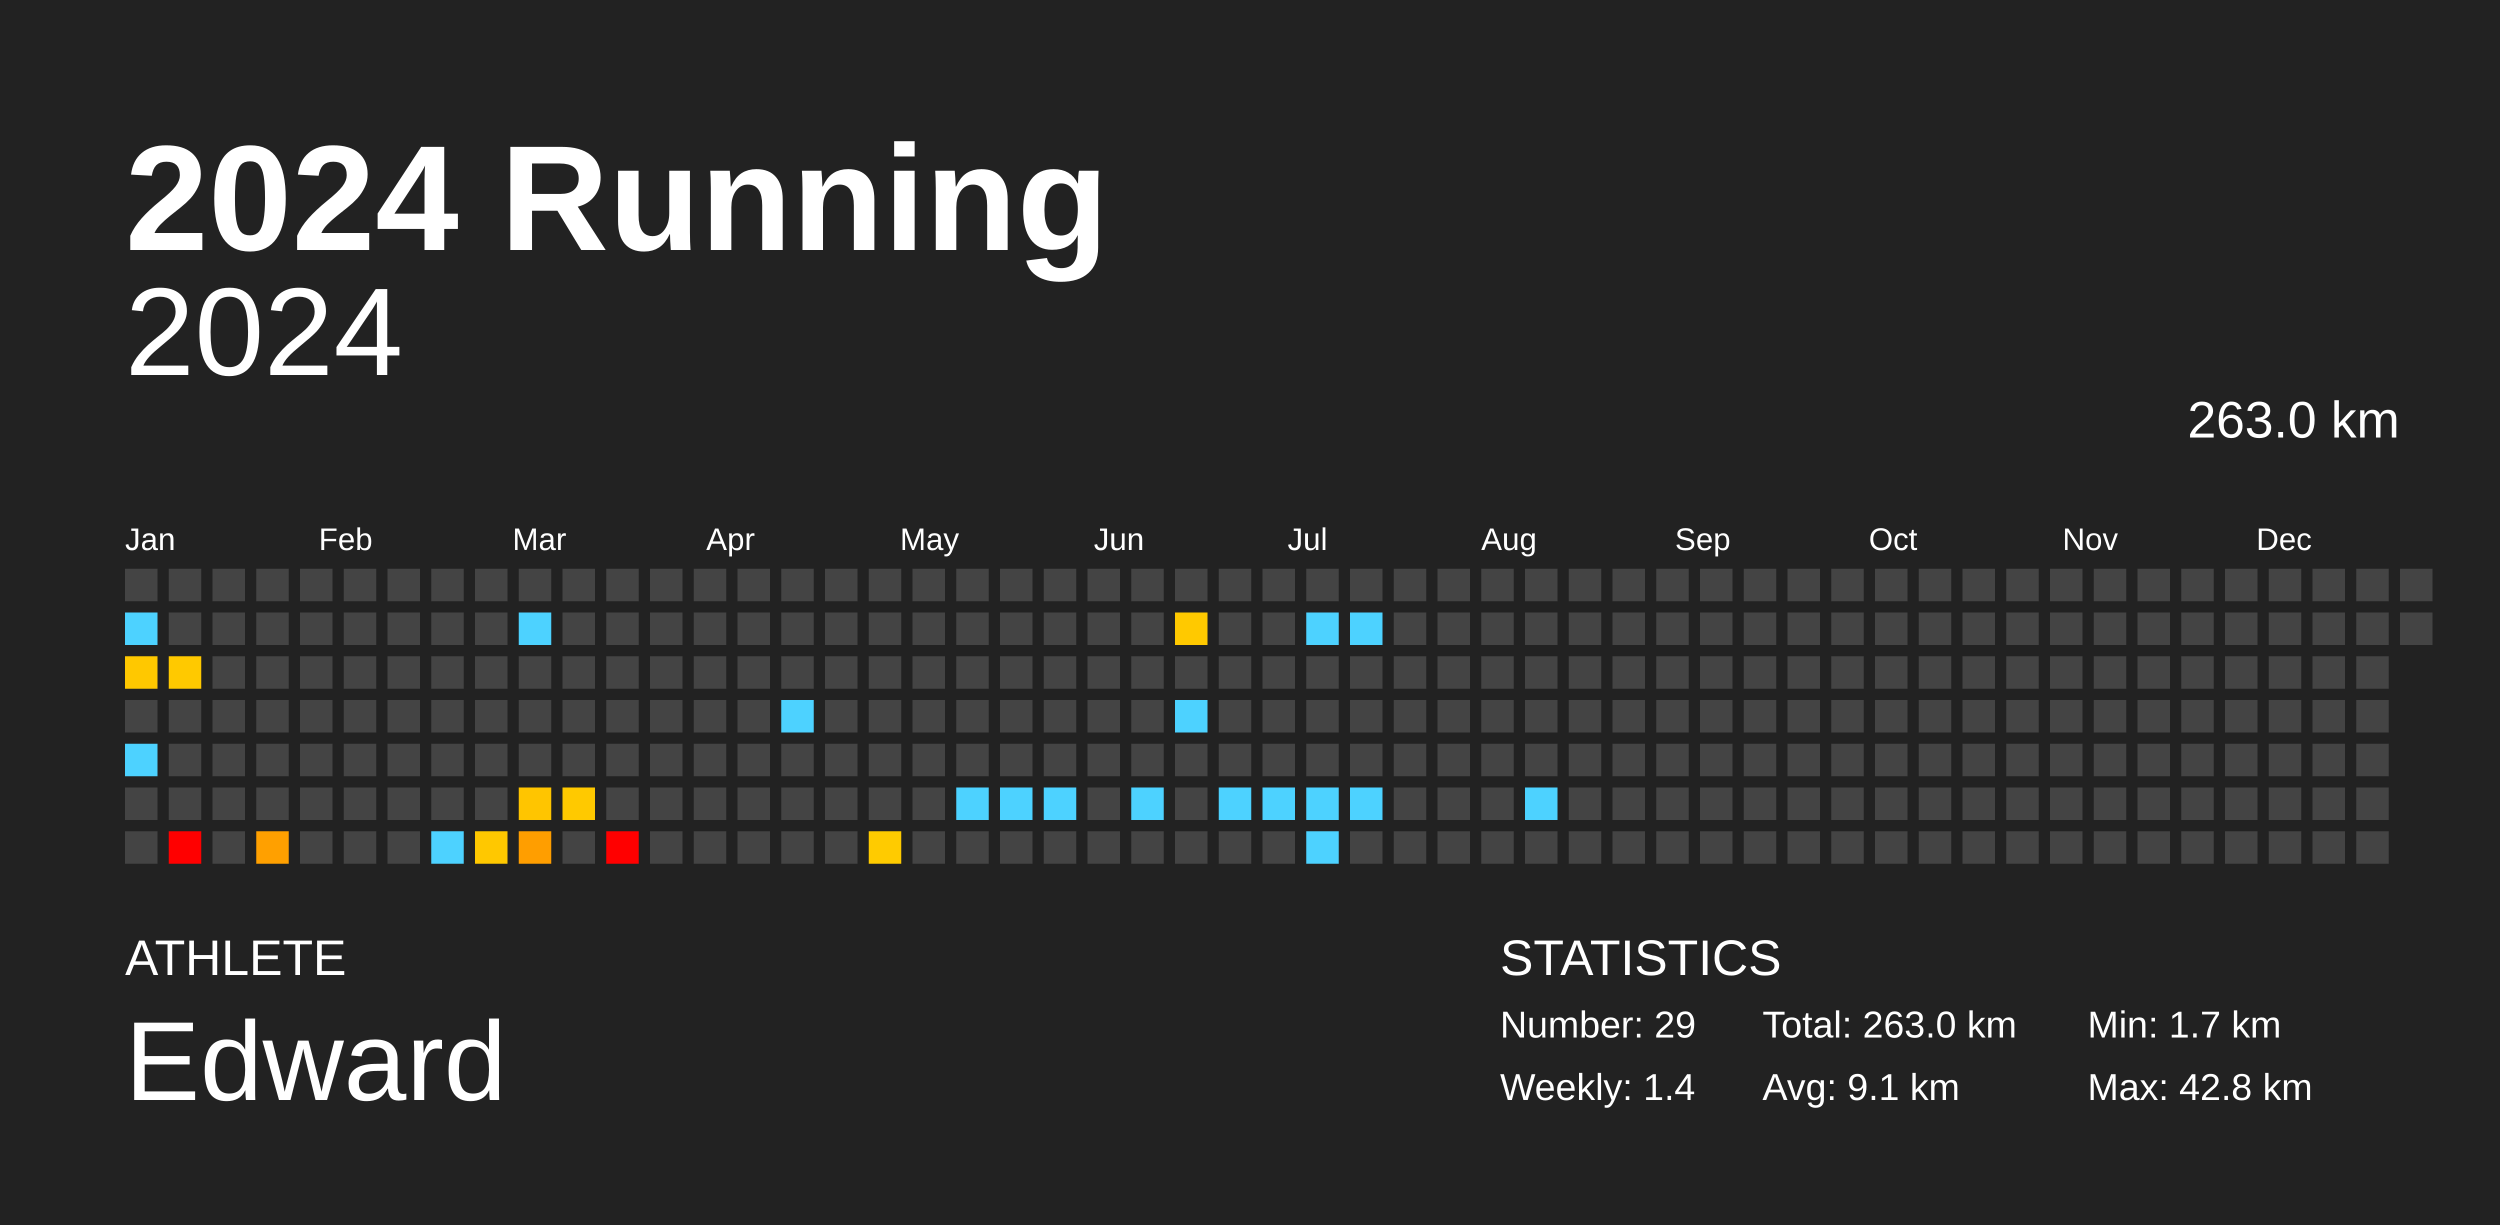
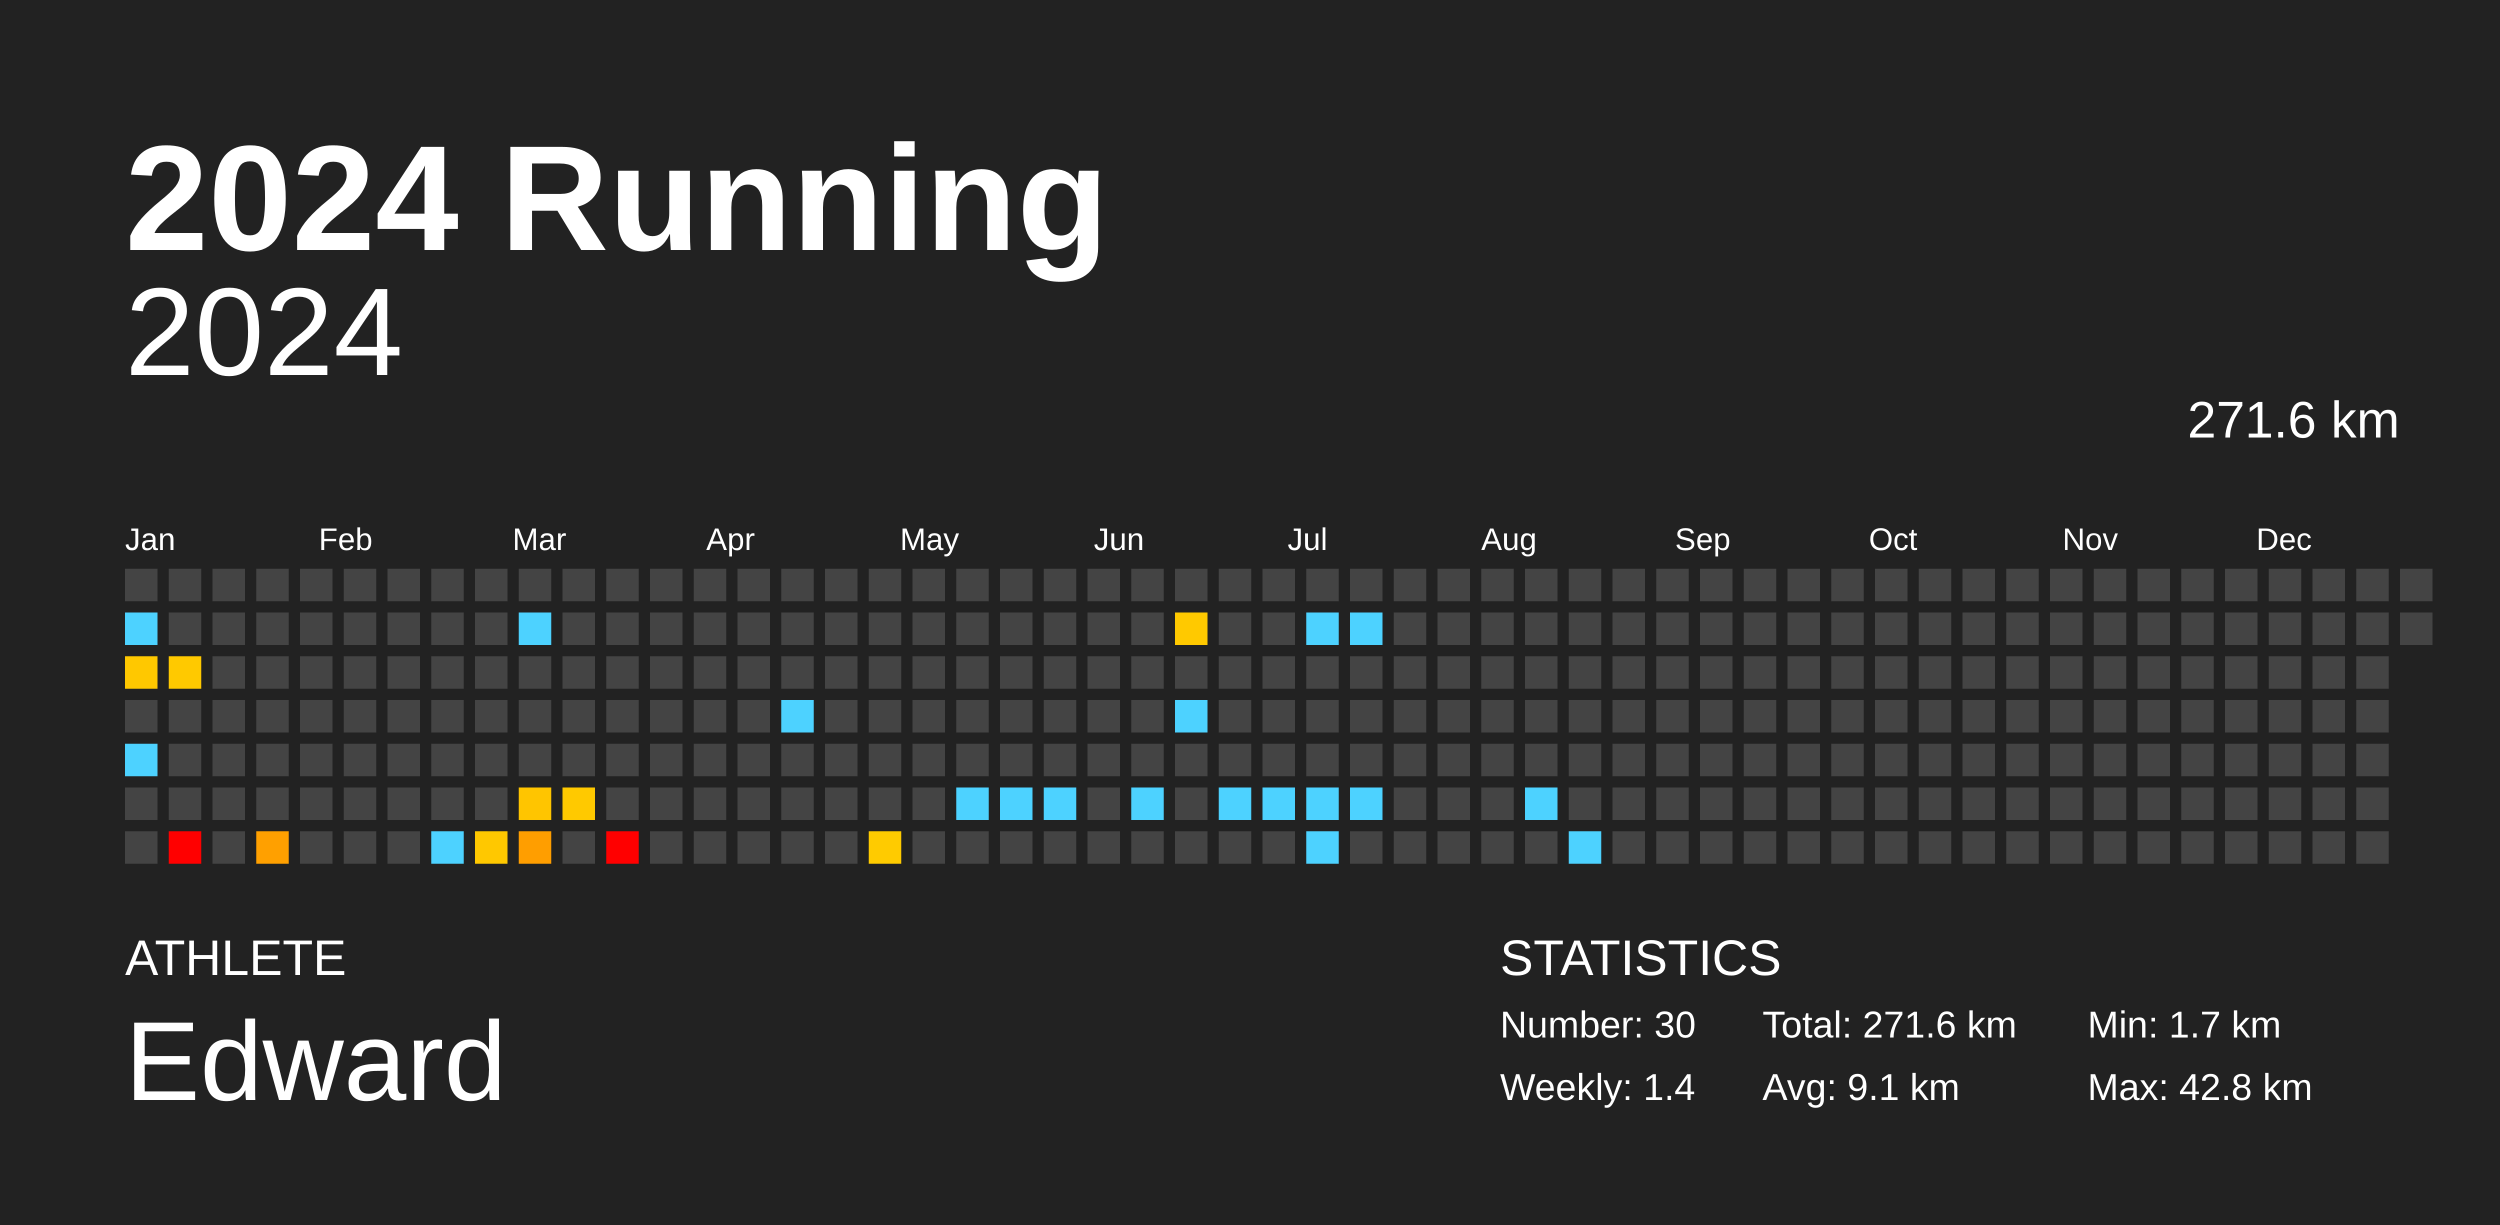
<svg xmlns="http://www.w3.org/2000/svg" baseProfile="full" height="98mm" version="1.1" viewBox="0,0,200,98" width="200mm">
  <defs />
  <rect fill="#222222" height="98" width="200" x="0" y="0" />
  <text fill="#FFFFFF" style="font-size:12px; font-family:Arial; font-weight:bold;" x="10" y="20">2024 Running</text>
  <text fill="#FFFFFF" style="font-size:4px; font-family:Arial" x="10" y="78">ATHLETE</text>
  <text fill="#FFFFFF" style="font-size:9px; font-family:Arial" x="10" y="88">Edward</text>
  <text fill="#FFFFFF" style="font-size:4px; font-family:Arial" x="120" y="78">STATISTICS</text>
-   <text fill="#FFFFFF" style="font-size:3px; font-family:Arial" x="120" y="83">Number: 29</text>
+   <text fill="#FFFFFF" style="font-size:3px; font-family:Arial" x="120" y="83">Number: 30</text>
  <text fill="#FFFFFF" style="font-size:3px; font-family:Arial" x="120" y="88">Weekly: 1.4</text>
-   <text fill="#FFFFFF" style="font-size:3px; font-family:Arial" x="141" y="83">Total: 263.0 km</text>
+   <text fill="#FFFFFF" style="font-size:3px; font-family:Arial" x="141" y="83">Total: 271.6 km</text>
  <text fill="#FFFFFF" style="font-size:3px; font-family:Arial" x="141" y="88">Avg: 9.1 km</text>
  <text fill="#FFFFFF" style="font-size:3px; font-family:Arial" x="167" y="83">Min: 1.7 km</text>
  <text fill="#FFFFFF" style="font-size:3px; font-family:Arial" x="167" y="88">Max: 42.8 km</text>
  <text alignment-baseline="hanging" fill="#FFFFFF" style="font-size:10.0px; font-family:Arial;" x="10" y="30">2024</text>
-   <text alignment-baseline="hanging" fill="#FFFFFF" style="font-size:4.125px; font-family:Arial;" x="175" y="35">263.0 km</text>
+   <text alignment-baseline="hanging" fill="#FFFFFF" style="font-size:4.125px; font-family:Arial;" x="175" y="35">271.6 km</text>
  <text fill="#FFFFFF" style="font-size:2.5px; font-family:Arial" x="10.0" y="44">Jan</text>
  <text fill="#FFFFFF" style="font-size:2.5px; font-family:Arial" x="25.5" y="44">Feb</text>
  <text fill="#FFFFFF" style="font-size:2.5px; font-family:Arial" x="41.0" y="44">Mar</text>
  <text fill="#FFFFFF" style="font-size:2.5px; font-family:Arial" x="56.5" y="44">Apr</text>
  <text fill="#FFFFFF" style="font-size:2.5px; font-family:Arial" x="72.0" y="44">May</text>
  <text fill="#FFFFFF" style="font-size:2.5px; font-family:Arial" x="87.5" y="44">Jun</text>
  <text fill="#FFFFFF" style="font-size:2.5px; font-family:Arial" x="103.0" y="44">Jul</text>
  <text fill="#FFFFFF" style="font-size:2.5px; font-family:Arial" x="118.5" y="44">Aug</text>
  <text fill="#FFFFFF" style="font-size:2.5px; font-family:Arial" x="134.0" y="44">Sep</text>
  <text fill="#FFFFFF" style="font-size:2.5px; font-family:Arial" x="149.5" y="44">Oct</text>
  <text fill="#FFFFFF" style="font-size:2.5px; font-family:Arial" x="165.0" y="44">Nov</text>
  <text fill="#FFFFFF" style="font-size:2.5px; font-family:Arial" x="180.5" y="44">Dec</text>
  <rect fill="#444444" height="2.6" width="2.6" x="10.0" y="45.5" />
  <rect fill="#4dd2ff" height="2.6" width="2.6" x="10.0" y="49.0" />
  <rect fill="#ffc800" height="2.6" width="2.6" x="10.0" y="52.5" />
  <rect fill="#444444" height="2.6" width="2.6" x="10.0" y="56.0" />
  <rect fill="#4dd2ff" height="2.6" width="2.6" x="10.0" y="59.5" />
  <rect fill="#444444" height="2.6" width="2.6" x="10.0" y="63.0" />
  <rect fill="#444444" height="2.6" width="2.6" x="10.0" y="66.5" />
  <rect fill="#444444" height="2.6" width="2.6" x="13.5" y="45.5" />
  <rect fill="#444444" height="2.6" width="2.6" x="13.5" y="49.0" />
  <rect fill="#ffc900" height="2.6" width="2.6" x="13.5" y="52.5" />
  <rect fill="#444444" height="2.6" width="2.6" x="13.5" y="56.0" />
  <rect fill="#444444" height="2.6" width="2.6" x="13.5" y="59.5" />
  <rect fill="#444444" height="2.6" width="2.6" x="13.5" y="63.0" />
  <rect fill="red" height="2.6" width="2.6" x="13.5" y="66.5" />
  <rect fill="#444444" height="2.6" width="2.6" x="17.0" y="45.5" />
  <rect fill="#444444" height="2.6" width="2.6" x="17.0" y="49.0" />
  <rect fill="#444444" height="2.6" width="2.6" x="17.0" y="52.5" />
  <rect fill="#444444" height="2.6" width="2.6" x="17.0" y="56.0" />
  <rect fill="#444444" height="2.6" width="2.6" x="17.0" y="59.5" />
  <rect fill="#444444" height="2.6" width="2.6" x="17.0" y="63.0" />
  <rect fill="#444444" height="2.6" width="2.6" x="17.0" y="66.5" />
  <rect fill="#444444" height="2.6" width="2.6" x="20.5" y="45.5" />
  <rect fill="#444444" height="2.6" width="2.6" x="20.5" y="49.0" />
  <rect fill="#444444" height="2.6" width="2.6" x="20.5" y="52.5" />
  <rect fill="#444444" height="2.6" width="2.6" x="20.5" y="56.0" />
  <rect fill="#444444" height="2.6" width="2.6" x="20.5" y="59.5" />
  <rect fill="#444444" height="2.6" width="2.6" x="20.5" y="63.0" />
  <rect fill="#ffa000" height="2.6" width="2.6" x="20.5" y="66.5" />
  <rect fill="#444444" height="2.6" width="2.6" x="24.0" y="45.5" />
  <rect fill="#444444" height="2.6" width="2.6" x="24.0" y="49.0" />
  <rect fill="#444444" height="2.6" width="2.6" x="24.0" y="52.5" />
  <rect fill="#444444" height="2.6" width="2.6" x="24.0" y="56.0" />
  <rect fill="#444444" height="2.6" width="2.6" x="24.0" y="59.5" />
  <rect fill="#444444" height="2.6" width="2.6" x="24.0" y="63.0" />
  <rect fill="#444444" height="2.6" width="2.6" x="24.0" y="66.5" />
  <rect fill="#444444" height="2.6" width="2.6" x="27.5" y="45.5" />
  <rect fill="#444444" height="2.6" width="2.6" x="27.5" y="49.0" />
  <rect fill="#444444" height="2.6" width="2.6" x="27.5" y="52.5" />
  <rect fill="#444444" height="2.6" width="2.6" x="27.5" y="56.0" />
  <rect fill="#444444" height="2.6" width="2.6" x="27.5" y="59.5" />
  <rect fill="#444444" height="2.6" width="2.6" x="27.5" y="63.0" />
  <rect fill="#444444" height="2.6" width="2.6" x="27.5" y="66.5" />
  <rect fill="#444444" height="2.6" width="2.6" x="31.0" y="45.5" />
  <rect fill="#444444" height="2.6" width="2.6" x="31.0" y="49.0" />
  <rect fill="#444444" height="2.6" width="2.6" x="31.0" y="52.5" />
  <rect fill="#444444" height="2.6" width="2.6" x="31.0" y="56.0" />
  <rect fill="#444444" height="2.6" width="2.6" x="31.0" y="59.5" />
  <rect fill="#444444" height="2.6" width="2.6" x="31.0" y="63.0" />
  <rect fill="#444444" height="2.6" width="2.6" x="31.0" y="66.5" />
  <rect fill="#444444" height="2.6" width="2.6" x="34.5" y="45.5" />
  <rect fill="#444444" height="2.6" width="2.6" x="34.5" y="49.0" />
  <rect fill="#444444" height="2.6" width="2.6" x="34.5" y="52.5" />
  <rect fill="#444444" height="2.6" width="2.6" x="34.5" y="56.0" />
  <rect fill="#444444" height="2.6" width="2.6" x="34.5" y="59.5" />
  <rect fill="#444444" height="2.6" width="2.6" x="34.5" y="63.0" />
  <rect fill="#4dd2ff" height="2.6" width="2.6" x="34.5" y="66.5" />
  <rect fill="#444444" height="2.6" width="2.6" x="38.0" y="45.5" />
  <rect fill="#444444" height="2.6" width="2.6" x="38.0" y="49.0" />
  <rect fill="#444444" height="2.6" width="2.6" x="38.0" y="52.5" />
  <rect fill="#444444" height="2.6" width="2.6" x="38.0" y="56.0" />
  <rect fill="#444444" height="2.6" width="2.6" x="38.0" y="59.5" />
  <rect fill="#444444" height="2.6" width="2.6" x="38.0" y="63.0" />
  <rect fill="#ffc800" height="2.6" width="2.6" x="38.0" y="66.5" />
  <rect fill="#444444" height="2.6" width="2.6" x="41.5" y="45.5" />
  <rect fill="#4dd2ff" height="2.6" width="2.6" x="41.5" y="49.0" />
  <rect fill="#444444" height="2.6" width="2.6" x="41.5" y="52.5" />
  <rect fill="#444444" height="2.6" width="2.6" x="41.5" y="56.0" />
  <rect fill="#444444" height="2.6" width="2.6" x="41.5" y="59.5" />
  <rect fill="#ffc500" height="2.6" width="2.6" x="41.5" y="63.0" />
  <rect fill="#ff9e00" height="2.6" width="2.6" x="41.5" y="66.5" />
  <rect fill="#444444" height="2.6" width="2.6" x="45.0" y="45.5" />
  <rect fill="#444444" height="2.6" width="2.6" x="45.0" y="49.0" />
  <rect fill="#444444" height="2.6" width="2.6" x="45.0" y="52.5" />
  <rect fill="#444444" height="2.6" width="2.6" x="45.0" y="56.0" />
  <rect fill="#444444" height="2.6" width="2.6" x="45.0" y="59.5" />
  <rect fill="#ffc900" height="2.6" width="2.6" x="45.0" y="63.0" />
  <rect fill="#444444" height="2.6" width="2.6" x="45.0" y="66.5" />
  <rect fill="#444444" height="2.6" width="2.6" x="48.5" y="45.5" />
  <rect fill="#444444" height="2.6" width="2.6" x="48.5" y="49.0" />
  <rect fill="#444444" height="2.6" width="2.6" x="48.5" y="52.5" />
  <rect fill="#444444" height="2.6" width="2.6" x="48.5" y="56.0" />
  <rect fill="#444444" height="2.6" width="2.6" x="48.5" y="59.5" />
  <rect fill="#444444" height="2.6" width="2.6" x="48.5" y="63.0" />
  <rect fill="red" height="2.6" width="2.6" x="48.5" y="66.5" />
  <rect fill="#444444" height="2.6" width="2.6" x="52.0" y="45.5" />
  <rect fill="#444444" height="2.6" width="2.6" x="52.0" y="49.0" />
  <rect fill="#444444" height="2.6" width="2.6" x="52.0" y="52.5" />
  <rect fill="#444444" height="2.6" width="2.6" x="52.0" y="56.0" />
  <rect fill="#444444" height="2.6" width="2.6" x="52.0" y="59.5" />
  <rect fill="#444444" height="2.6" width="2.6" x="52.0" y="63.0" />
  <rect fill="#444444" height="2.6" width="2.6" x="52.0" y="66.5" />
  <rect fill="#444444" height="2.6" width="2.6" x="55.5" y="45.5" />
  <rect fill="#444444" height="2.6" width="2.6" x="55.5" y="49.0" />
  <rect fill="#444444" height="2.6" width="2.6" x="55.5" y="52.5" />
  <rect fill="#444444" height="2.6" width="2.6" x="55.5" y="56.0" />
  <rect fill="#444444" height="2.6" width="2.6" x="55.5" y="59.5" />
  <rect fill="#444444" height="2.6" width="2.6" x="55.5" y="63.0" />
  <rect fill="#444444" height="2.6" width="2.6" x="55.5" y="66.5" />
  <rect fill="#444444" height="2.6" width="2.6" x="59.0" y="45.5" />
  <rect fill="#444444" height="2.6" width="2.6" x="59.0" y="49.0" />
  <rect fill="#444444" height="2.6" width="2.6" x="59.0" y="52.5" />
  <rect fill="#444444" height="2.6" width="2.6" x="59.0" y="56.0" />
  <rect fill="#444444" height="2.6" width="2.6" x="59.0" y="59.5" />
  <rect fill="#444444" height="2.6" width="2.6" x="59.0" y="63.0" />
  <rect fill="#444444" height="2.6" width="2.6" x="59.0" y="66.5" />
  <rect fill="#444444" height="2.6" width="2.6" x="62.5" y="45.5" />
  <rect fill="#444444" height="2.6" width="2.6" x="62.5" y="49.0" />
  <rect fill="#444444" height="2.6" width="2.6" x="62.5" y="52.5" />
  <rect fill="#4dd2ff" height="2.6" width="2.6" x="62.5" y="56.0" />
  <rect fill="#444444" height="2.6" width="2.6" x="62.5" y="59.5" />
  <rect fill="#444444" height="2.6" width="2.6" x="62.5" y="63.0" />
  <rect fill="#444444" height="2.6" width="2.6" x="62.5" y="66.5" />
  <rect fill="#444444" height="2.6" width="2.6" x="66.0" y="45.5" />
  <rect fill="#444444" height="2.6" width="2.6" x="66.0" y="49.0" />
  <rect fill="#444444" height="2.6" width="2.6" x="66.0" y="52.5" />
  <rect fill="#444444" height="2.6" width="2.6" x="66.0" y="56.0" />
  <rect fill="#444444" height="2.6" width="2.6" x="66.0" y="59.5" />
  <rect fill="#444444" height="2.6" width="2.6" x="66.0" y="63.0" />
  <rect fill="#444444" height="2.6" width="2.6" x="66.0" y="66.5" />
  <rect fill="#444444" height="2.6" width="2.6" x="69.5" y="45.5" />
  <rect fill="#444444" height="2.6" width="2.6" x="69.5" y="49.0" />
  <rect fill="#444444" height="2.6" width="2.6" x="69.5" y="52.5" />
  <rect fill="#444444" height="2.6" width="2.6" x="69.5" y="56.0" />
  <rect fill="#444444" height="2.6" width="2.6" x="69.5" y="59.5" />
  <rect fill="#444444" height="2.6" width="2.6" x="69.5" y="63.0" />
  <rect fill="#ffcb00" height="2.6" width="2.6" x="69.5" y="66.5" />
  <rect fill="#444444" height="2.6" width="2.6" x="73.0" y="45.5" />
  <rect fill="#444444" height="2.6" width="2.6" x="73.0" y="49.0" />
  <rect fill="#444444" height="2.6" width="2.6" x="73.0" y="52.5" />
  <rect fill="#444444" height="2.6" width="2.6" x="73.0" y="56.0" />
  <rect fill="#444444" height="2.6" width="2.6" x="73.0" y="59.5" />
  <rect fill="#444444" height="2.6" width="2.6" x="73.0" y="63.0" />
  <rect fill="#444444" height="2.6" width="2.6" x="73.0" y="66.5" />
  <rect fill="#444444" height="2.6" width="2.6" x="76.5" y="45.5" />
  <rect fill="#444444" height="2.6" width="2.6" x="76.5" y="49.0" />
  <rect fill="#444444" height="2.6" width="2.6" x="76.5" y="52.5" />
  <rect fill="#444444" height="2.6" width="2.6" x="76.5" y="56.0" />
  <rect fill="#444444" height="2.6" width="2.6" x="76.5" y="59.5" />
  <rect fill="#4dd2ff" height="2.6" width="2.6" x="76.5" y="63.0" />
  <rect fill="#444444" height="2.6" width="2.6" x="76.5" y="66.5" />
  <rect fill="#444444" height="2.6" width="2.6" x="80.0" y="45.5" />
  <rect fill="#444444" height="2.6" width="2.6" x="80.0" y="49.0" />
  <rect fill="#444444" height="2.6" width="2.6" x="80.0" y="52.5" />
  <rect fill="#444444" height="2.6" width="2.6" x="80.0" y="56.0" />
  <rect fill="#444444" height="2.6" width="2.6" x="80.0" y="59.5" />
  <rect fill="#4dd2ff" height="2.6" width="2.6" x="80.0" y="63.0" />
  <rect fill="#444444" height="2.6" width="2.6" x="80.0" y="66.5" />
  <rect fill="#444444" height="2.6" width="2.6" x="83.5" y="45.5" />
  <rect fill="#444444" height="2.6" width="2.6" x="83.5" y="49.0" />
  <rect fill="#444444" height="2.6" width="2.6" x="83.5" y="52.5" />
  <rect fill="#444444" height="2.6" width="2.6" x="83.5" y="56.0" />
  <rect fill="#444444" height="2.6" width="2.6" x="83.5" y="59.5" />
  <rect fill="#4dd2ff" height="2.6" width="2.6" x="83.5" y="63.0" />
  <rect fill="#444444" height="2.6" width="2.6" x="83.5" y="66.5" />
  <rect fill="#444444" height="2.6" width="2.6" x="87.0" y="45.5" />
  <rect fill="#444444" height="2.6" width="2.6" x="87.0" y="49.0" />
  <rect fill="#444444" height="2.6" width="2.6" x="87.0" y="52.5" />
  <rect fill="#444444" height="2.6" width="2.6" x="87.0" y="56.0" />
  <rect fill="#444444" height="2.6" width="2.6" x="87.0" y="59.5" />
  <rect fill="#444444" height="2.6" width="2.6" x="87.0" y="63.0" />
  <rect fill="#444444" height="2.6" width="2.6" x="87.0" y="66.5" />
  <rect fill="#444444" height="2.6" width="2.6" x="90.5" y="45.5" />
  <rect fill="#444444" height="2.6" width="2.6" x="90.5" y="49.0" />
  <rect fill="#444444" height="2.6" width="2.6" x="90.5" y="52.5" />
  <rect fill="#444444" height="2.6" width="2.6" x="90.5" y="56.0" />
  <rect fill="#444444" height="2.6" width="2.6" x="90.5" y="59.5" />
  <rect fill="#4dd2ff" height="2.6" width="2.6" x="90.5" y="63.0" />
  <rect fill="#444444" height="2.6" width="2.6" x="90.5" y="66.5" />
  <rect fill="#444444" height="2.6" width="2.6" x="94.0" y="45.5" />
  <rect fill="#ffc900" height="2.6" width="2.6" x="94.0" y="49.0" />
  <rect fill="#444444" height="2.6" width="2.6" x="94.0" y="52.5" />
  <rect fill="#4dd2ff" height="2.6" width="2.6" x="94.0" y="56.0" />
  <rect fill="#444444" height="2.6" width="2.6" x="94.0" y="59.5" />
  <rect fill="#444444" height="2.6" width="2.6" x="94.0" y="63.0" />
  <rect fill="#444444" height="2.6" width="2.6" x="94.0" y="66.5" />
  <rect fill="#444444" height="2.6" width="2.6" x="97.5" y="45.5" />
  <rect fill="#444444" height="2.6" width="2.6" x="97.5" y="49.0" />
  <rect fill="#444444" height="2.6" width="2.6" x="97.5" y="52.5" />
  <rect fill="#444444" height="2.6" width="2.6" x="97.5" y="56.0" />
  <rect fill="#444444" height="2.6" width="2.6" x="97.5" y="59.5" />
  <rect fill="#4dd2ff" height="2.6" width="2.6" x="97.5" y="63.0" />
  <rect fill="#444444" height="2.6" width="2.6" x="97.5" y="66.5" />
  <rect fill="#444444" height="2.6" width="2.6" x="101.0" y="45.5" />
  <rect fill="#444444" height="2.6" width="2.6" x="101.0" y="49.0" />
  <rect fill="#444444" height="2.6" width="2.6" x="101.0" y="52.5" />
  <rect fill="#444444" height="2.6" width="2.6" x="101.0" y="56.0" />
  <rect fill="#444444" height="2.6" width="2.6" x="101.0" y="59.5" />
  <rect fill="#4dd2ff" height="2.6" width="2.6" x="101.0" y="63.0" />
  <rect fill="#444444" height="2.6" width="2.6" x="101.0" y="66.5" />
  <rect fill="#444444" height="2.6" width="2.6" x="104.5" y="45.5" />
  <rect fill="#4dd2ff" height="2.6" width="2.6" x="104.5" y="49.0" />
  <rect fill="#444444" height="2.6" width="2.6" x="104.5" y="52.5" />
  <rect fill="#444444" height="2.6" width="2.6" x="104.5" y="56.0" />
  <rect fill="#444444" height="2.6" width="2.6" x="104.5" y="59.5" />
  <rect fill="#4dd2ff" height="2.6" width="2.6" x="104.5" y="63.0" />
  <rect fill="#4dd2ff" height="2.6" width="2.6" x="104.5" y="66.5" />
  <rect fill="#444444" height="2.6" width="2.6" x="108.0" y="45.5" />
  <rect fill="#4dd2ff" height="2.6" width="2.6" x="108.0" y="49.0" />
  <rect fill="#444444" height="2.6" width="2.6" x="108.0" y="52.5" />
  <rect fill="#444444" height="2.6" width="2.6" x="108.0" y="56.0" />
  <rect fill="#444444" height="2.6" width="2.6" x="108.0" y="59.5" />
  <rect fill="#4dd2ff" height="2.6" width="2.6" x="108.0" y="63.0" />
  <rect fill="#444444" height="2.6" width="2.6" x="108.0" y="66.5" />
  <rect fill="#444444" height="2.6" width="2.6" x="111.5" y="45.5" />
  <rect fill="#444444" height="2.6" width="2.6" x="111.5" y="49.0" />
  <rect fill="#444444" height="2.6" width="2.6" x="111.5" y="52.5" />
  <rect fill="#444444" height="2.6" width="2.6" x="111.5" y="56.0" />
  <rect fill="#444444" height="2.6" width="2.6" x="111.5" y="59.5" />
  <rect fill="#444444" height="2.6" width="2.6" x="111.5" y="63.0" />
  <rect fill="#444444" height="2.6" width="2.6" x="111.5" y="66.5" />
  <rect fill="#444444" height="2.6" width="2.6" x="115.0" y="45.5" />
  <rect fill="#444444" height="2.6" width="2.6" x="115.0" y="49.0" />
  <rect fill="#444444" height="2.6" width="2.6" x="115.0" y="52.5" />
  <rect fill="#444444" height="2.6" width="2.6" x="115.0" y="56.0" />
  <rect fill="#444444" height="2.6" width="2.6" x="115.0" y="59.5" />
  <rect fill="#444444" height="2.6" width="2.6" x="115.0" y="63.0" />
  <rect fill="#444444" height="2.6" width="2.6" x="115.0" y="66.5" />
  <rect fill="#444444" height="2.6" width="2.6" x="118.5" y="45.5" />
  <rect fill="#444444" height="2.6" width="2.6" x="118.5" y="49.0" />
  <rect fill="#444444" height="2.6" width="2.6" x="118.5" y="52.5" />
  <rect fill="#444444" height="2.6" width="2.6" x="118.5" y="56.0" />
  <rect fill="#444444" height="2.6" width="2.6" x="118.5" y="59.5" />
  <rect fill="#444444" height="2.6" width="2.6" x="118.5" y="63.0" />
  <rect fill="#444444" height="2.6" width="2.6" x="118.5" y="66.5" />
  <rect fill="#444444" height="2.6" width="2.6" x="122.0" y="45.5" />
  <rect fill="#444444" height="2.6" width="2.6" x="122.0" y="49.0" />
  <rect fill="#444444" height="2.6" width="2.6" x="122.0" y="52.5" />
  <rect fill="#444444" height="2.6" width="2.6" x="122.0" y="56.0" />
  <rect fill="#444444" height="2.6" width="2.6" x="122.0" y="59.5" />
  <rect fill="#4dd2ff" height="2.6" width="2.6" x="122.0" y="63.0" />
  <rect fill="#444444" height="2.6" width="2.6" x="122.0" y="66.5" />
  <rect fill="#444444" height="2.6" width="2.6" x="125.5" y="45.5" />
  <rect fill="#444444" height="2.6" width="2.6" x="125.5" y="49.0" />
  <rect fill="#444444" height="2.6" width="2.6" x="125.5" y="52.5" />
  <rect fill="#444444" height="2.6" width="2.6" x="125.5" y="56.0" />
  <rect fill="#444444" height="2.6" width="2.6" x="125.5" y="59.5" />
  <rect fill="#444444" height="2.6" width="2.6" x="125.5" y="63.0" />
-   <rect fill="#444444" height="2.6" width="2.6" x="125.5" y="66.5" />
+   <rect fill="#4dd2ff" height="2.6" width="2.6" x="125.5" y="66.5" />
  <rect fill="#444444" height="2.6" width="2.6" x="129.0" y="45.5" />
  <rect fill="#444444" height="2.6" width="2.6" x="129.0" y="49.0" />
  <rect fill="#444444" height="2.6" width="2.6" x="129.0" y="52.5" />
  <rect fill="#444444" height="2.6" width="2.6" x="129.0" y="56.0" />
  <rect fill="#444444" height="2.6" width="2.6" x="129.0" y="59.5" />
  <rect fill="#444444" height="2.6" width="2.6" x="129.0" y="63.0" />
  <rect fill="#444444" height="2.6" width="2.6" x="129.0" y="66.5" />
  <rect fill="#444444" height="2.6" width="2.6" x="132.5" y="45.5" />
  <rect fill="#444444" height="2.6" width="2.6" x="132.5" y="49.0" />
  <rect fill="#444444" height="2.6" width="2.6" x="132.5" y="52.5" />
  <rect fill="#444444" height="2.6" width="2.6" x="132.5" y="56.0" />
  <rect fill="#444444" height="2.6" width="2.6" x="132.5" y="59.5" />
  <rect fill="#444444" height="2.6" width="2.6" x="132.5" y="63.0" />
  <rect fill="#444444" height="2.6" width="2.6" x="132.5" y="66.5" />
  <rect fill="#444444" height="2.6" width="2.6" x="136.0" y="45.5" />
  <rect fill="#444444" height="2.6" width="2.6" x="136.0" y="49.0" />
  <rect fill="#444444" height="2.6" width="2.6" x="136.0" y="52.5" />
  <rect fill="#444444" height="2.6" width="2.6" x="136.0" y="56.0" />
  <rect fill="#444444" height="2.6" width="2.6" x="136.0" y="59.5" />
  <rect fill="#444444" height="2.6" width="2.6" x="136.0" y="63.0" />
  <rect fill="#444444" height="2.6" width="2.6" x="136.0" y="66.5" />
  <rect fill="#444444" height="2.6" width="2.6" x="139.5" y="45.5" />
  <rect fill="#444444" height="2.6" width="2.6" x="139.5" y="49.0" />
  <rect fill="#444444" height="2.6" width="2.6" x="139.5" y="52.5" />
  <rect fill="#444444" height="2.6" width="2.6" x="139.5" y="56.0" />
  <rect fill="#444444" height="2.6" width="2.6" x="139.5" y="59.5" />
  <rect fill="#444444" height="2.6" width="2.6" x="139.5" y="63.0" />
  <rect fill="#444444" height="2.6" width="2.6" x="139.5" y="66.5" />
  <rect fill="#444444" height="2.6" width="2.6" x="143.0" y="45.5" />
  <rect fill="#444444" height="2.6" width="2.6" x="143.0" y="49.0" />
  <rect fill="#444444" height="2.6" width="2.6" x="143.0" y="52.5" />
  <rect fill="#444444" height="2.6" width="2.6" x="143.0" y="56.0" />
  <rect fill="#444444" height="2.6" width="2.6" x="143.0" y="59.5" />
  <rect fill="#444444" height="2.6" width="2.6" x="143.0" y="63.0" />
  <rect fill="#444444" height="2.6" width="2.6" x="143.0" y="66.5" />
  <rect fill="#444444" height="2.6" width="2.6" x="146.5" y="45.5" />
  <rect fill="#444444" height="2.6" width="2.6" x="146.5" y="49.0" />
  <rect fill="#444444" height="2.6" width="2.6" x="146.5" y="52.5" />
  <rect fill="#444444" height="2.6" width="2.6" x="146.5" y="56.0" />
  <rect fill="#444444" height="2.6" width="2.6" x="146.5" y="59.5" />
  <rect fill="#444444" height="2.6" width="2.6" x="146.5" y="63.0" />
  <rect fill="#444444" height="2.6" width="2.6" x="146.5" y="66.5" />
  <rect fill="#444444" height="2.6" width="2.6" x="150.0" y="45.5" />
  <rect fill="#444444" height="2.6" width="2.6" x="150.0" y="49.0" />
  <rect fill="#444444" height="2.6" width="2.6" x="150.0" y="52.5" />
  <rect fill="#444444" height="2.6" width="2.6" x="150.0" y="56.0" />
  <rect fill="#444444" height="2.6" width="2.6" x="150.0" y="59.5" />
  <rect fill="#444444" height="2.6" width="2.6" x="150.0" y="63.0" />
  <rect fill="#444444" height="2.6" width="2.6" x="150.0" y="66.5" />
  <rect fill="#444444" height="2.6" width="2.6" x="153.5" y="45.5" />
  <rect fill="#444444" height="2.6" width="2.6" x="153.5" y="49.0" />
  <rect fill="#444444" height="2.6" width="2.6" x="153.5" y="52.5" />
  <rect fill="#444444" height="2.6" width="2.6" x="153.5" y="56.0" />
  <rect fill="#444444" height="2.6" width="2.6" x="153.5" y="59.5" />
  <rect fill="#444444" height="2.6" width="2.6" x="153.5" y="63.0" />
  <rect fill="#444444" height="2.6" width="2.6" x="153.5" y="66.5" />
  <rect fill="#444444" height="2.6" width="2.6" x="157.0" y="45.5" />
  <rect fill="#444444" height="2.6" width="2.6" x="157.0" y="49.0" />
  <rect fill="#444444" height="2.6" width="2.6" x="157.0" y="52.5" />
  <rect fill="#444444" height="2.6" width="2.6" x="157.0" y="56.0" />
  <rect fill="#444444" height="2.6" width="2.6" x="157.0" y="59.5" />
  <rect fill="#444444" height="2.6" width="2.6" x="157.0" y="63.0" />
  <rect fill="#444444" height="2.6" width="2.6" x="157.0" y="66.5" />
  <rect fill="#444444" height="2.6" width="2.6" x="160.5" y="45.5" />
  <rect fill="#444444" height="2.6" width="2.6" x="160.5" y="49.0" />
  <rect fill="#444444" height="2.6" width="2.6" x="160.5" y="52.5" />
  <rect fill="#444444" height="2.6" width="2.6" x="160.5" y="56.0" />
  <rect fill="#444444" height="2.6" width="2.6" x="160.5" y="59.5" />
  <rect fill="#444444" height="2.6" width="2.6" x="160.5" y="63.0" />
  <rect fill="#444444" height="2.6" width="2.6" x="160.5" y="66.5" />
  <rect fill="#444444" height="2.6" width="2.6" x="164.0" y="45.5" />
  <rect fill="#444444" height="2.6" width="2.6" x="164.0" y="49.0" />
  <rect fill="#444444" height="2.6" width="2.6" x="164.0" y="52.5" />
  <rect fill="#444444" height="2.6" width="2.6" x="164.0" y="56.0" />
  <rect fill="#444444" height="2.6" width="2.6" x="164.0" y="59.5" />
  <rect fill="#444444" height="2.6" width="2.6" x="164.0" y="63.0" />
  <rect fill="#444444" height="2.6" width="2.6" x="164.0" y="66.5" />
  <rect fill="#444444" height="2.6" width="2.6" x="167.5" y="45.5" />
  <rect fill="#444444" height="2.6" width="2.6" x="167.5" y="49.0" />
  <rect fill="#444444" height="2.6" width="2.6" x="167.5" y="52.5" />
  <rect fill="#444444" height="2.6" width="2.6" x="167.5" y="56.0" />
  <rect fill="#444444" height="2.6" width="2.6" x="167.5" y="59.5" />
  <rect fill="#444444" height="2.6" width="2.6" x="167.5" y="63.0" />
  <rect fill="#444444" height="2.6" width="2.6" x="167.5" y="66.5" />
  <rect fill="#444444" height="2.6" width="2.6" x="171.0" y="45.5" />
  <rect fill="#444444" height="2.6" width="2.6" x="171.0" y="49.0" />
  <rect fill="#444444" height="2.6" width="2.6" x="171.0" y="52.5" />
  <rect fill="#444444" height="2.6" width="2.6" x="171.0" y="56.0" />
  <rect fill="#444444" height="2.6" width="2.6" x="171.0" y="59.5" />
  <rect fill="#444444" height="2.6" width="2.6" x="171.0" y="63.0" />
  <rect fill="#444444" height="2.6" width="2.6" x="171.0" y="66.5" />
  <rect fill="#444444" height="2.6" width="2.6" x="174.5" y="45.5" />
  <rect fill="#444444" height="2.6" width="2.6" x="174.5" y="49.0" />
  <rect fill="#444444" height="2.6" width="2.6" x="174.5" y="52.5" />
  <rect fill="#444444" height="2.6" width="2.6" x="174.5" y="56.0" />
  <rect fill="#444444" height="2.6" width="2.6" x="174.5" y="59.5" />
  <rect fill="#444444" height="2.6" width="2.6" x="174.5" y="63.0" />
  <rect fill="#444444" height="2.6" width="2.6" x="174.5" y="66.5" />
  <rect fill="#444444" height="2.6" width="2.6" x="178.0" y="45.5" />
  <rect fill="#444444" height="2.6" width="2.6" x="178.0" y="49.0" />
  <rect fill="#444444" height="2.6" width="2.6" x="178.0" y="52.5" />
  <rect fill="#444444" height="2.6" width="2.6" x="178.0" y="56.0" />
  <rect fill="#444444" height="2.6" width="2.6" x="178.0" y="59.5" />
  <rect fill="#444444" height="2.6" width="2.6" x="178.0" y="63.0" />
  <rect fill="#444444" height="2.6" width="2.6" x="178.0" y="66.5" />
  <rect fill="#444444" height="2.6" width="2.6" x="181.5" y="45.5" />
  <rect fill="#444444" height="2.6" width="2.6" x="181.5" y="49.0" />
  <rect fill="#444444" height="2.6" width="2.6" x="181.5" y="52.5" />
  <rect fill="#444444" height="2.6" width="2.6" x="181.5" y="56.0" />
  <rect fill="#444444" height="2.6" width="2.6" x="181.5" y="59.5" />
  <rect fill="#444444" height="2.6" width="2.6" x="181.5" y="63.0" />
  <rect fill="#444444" height="2.6" width="2.6" x="181.5" y="66.5" />
  <rect fill="#444444" height="2.6" width="2.6" x="185.0" y="45.5" />
  <rect fill="#444444" height="2.6" width="2.6" x="185.0" y="49.0" />
  <rect fill="#444444" height="2.6" width="2.6" x="185.0" y="52.5" />
  <rect fill="#444444" height="2.6" width="2.6" x="185.0" y="56.0" />
  <rect fill="#444444" height="2.6" width="2.6" x="185.0" y="59.5" />
  <rect fill="#444444" height="2.6" width="2.6" x="185.0" y="63.0" />
  <rect fill="#444444" height="2.6" width="2.6" x="185.0" y="66.5" />
  <rect fill="#444444" height="2.6" width="2.6" x="188.5" y="45.5" />
  <rect fill="#444444" height="2.6" width="2.6" x="188.5" y="49.0" />
  <rect fill="#444444" height="2.6" width="2.6" x="188.5" y="52.5" />
  <rect fill="#444444" height="2.6" width="2.6" x="188.5" y="56.0" />
  <rect fill="#444444" height="2.6" width="2.6" x="188.5" y="59.5" />
  <rect fill="#444444" height="2.6" width="2.6" x="188.5" y="63.0" />
  <rect fill="#444444" height="2.6" width="2.6" x="188.5" y="66.5" />
  <rect fill="#444444" height="2.6" width="2.6" x="192.0" y="45.5" />
  <rect fill="#444444" height="2.6" width="2.6" x="192.0" y="49.0" />
</svg>
